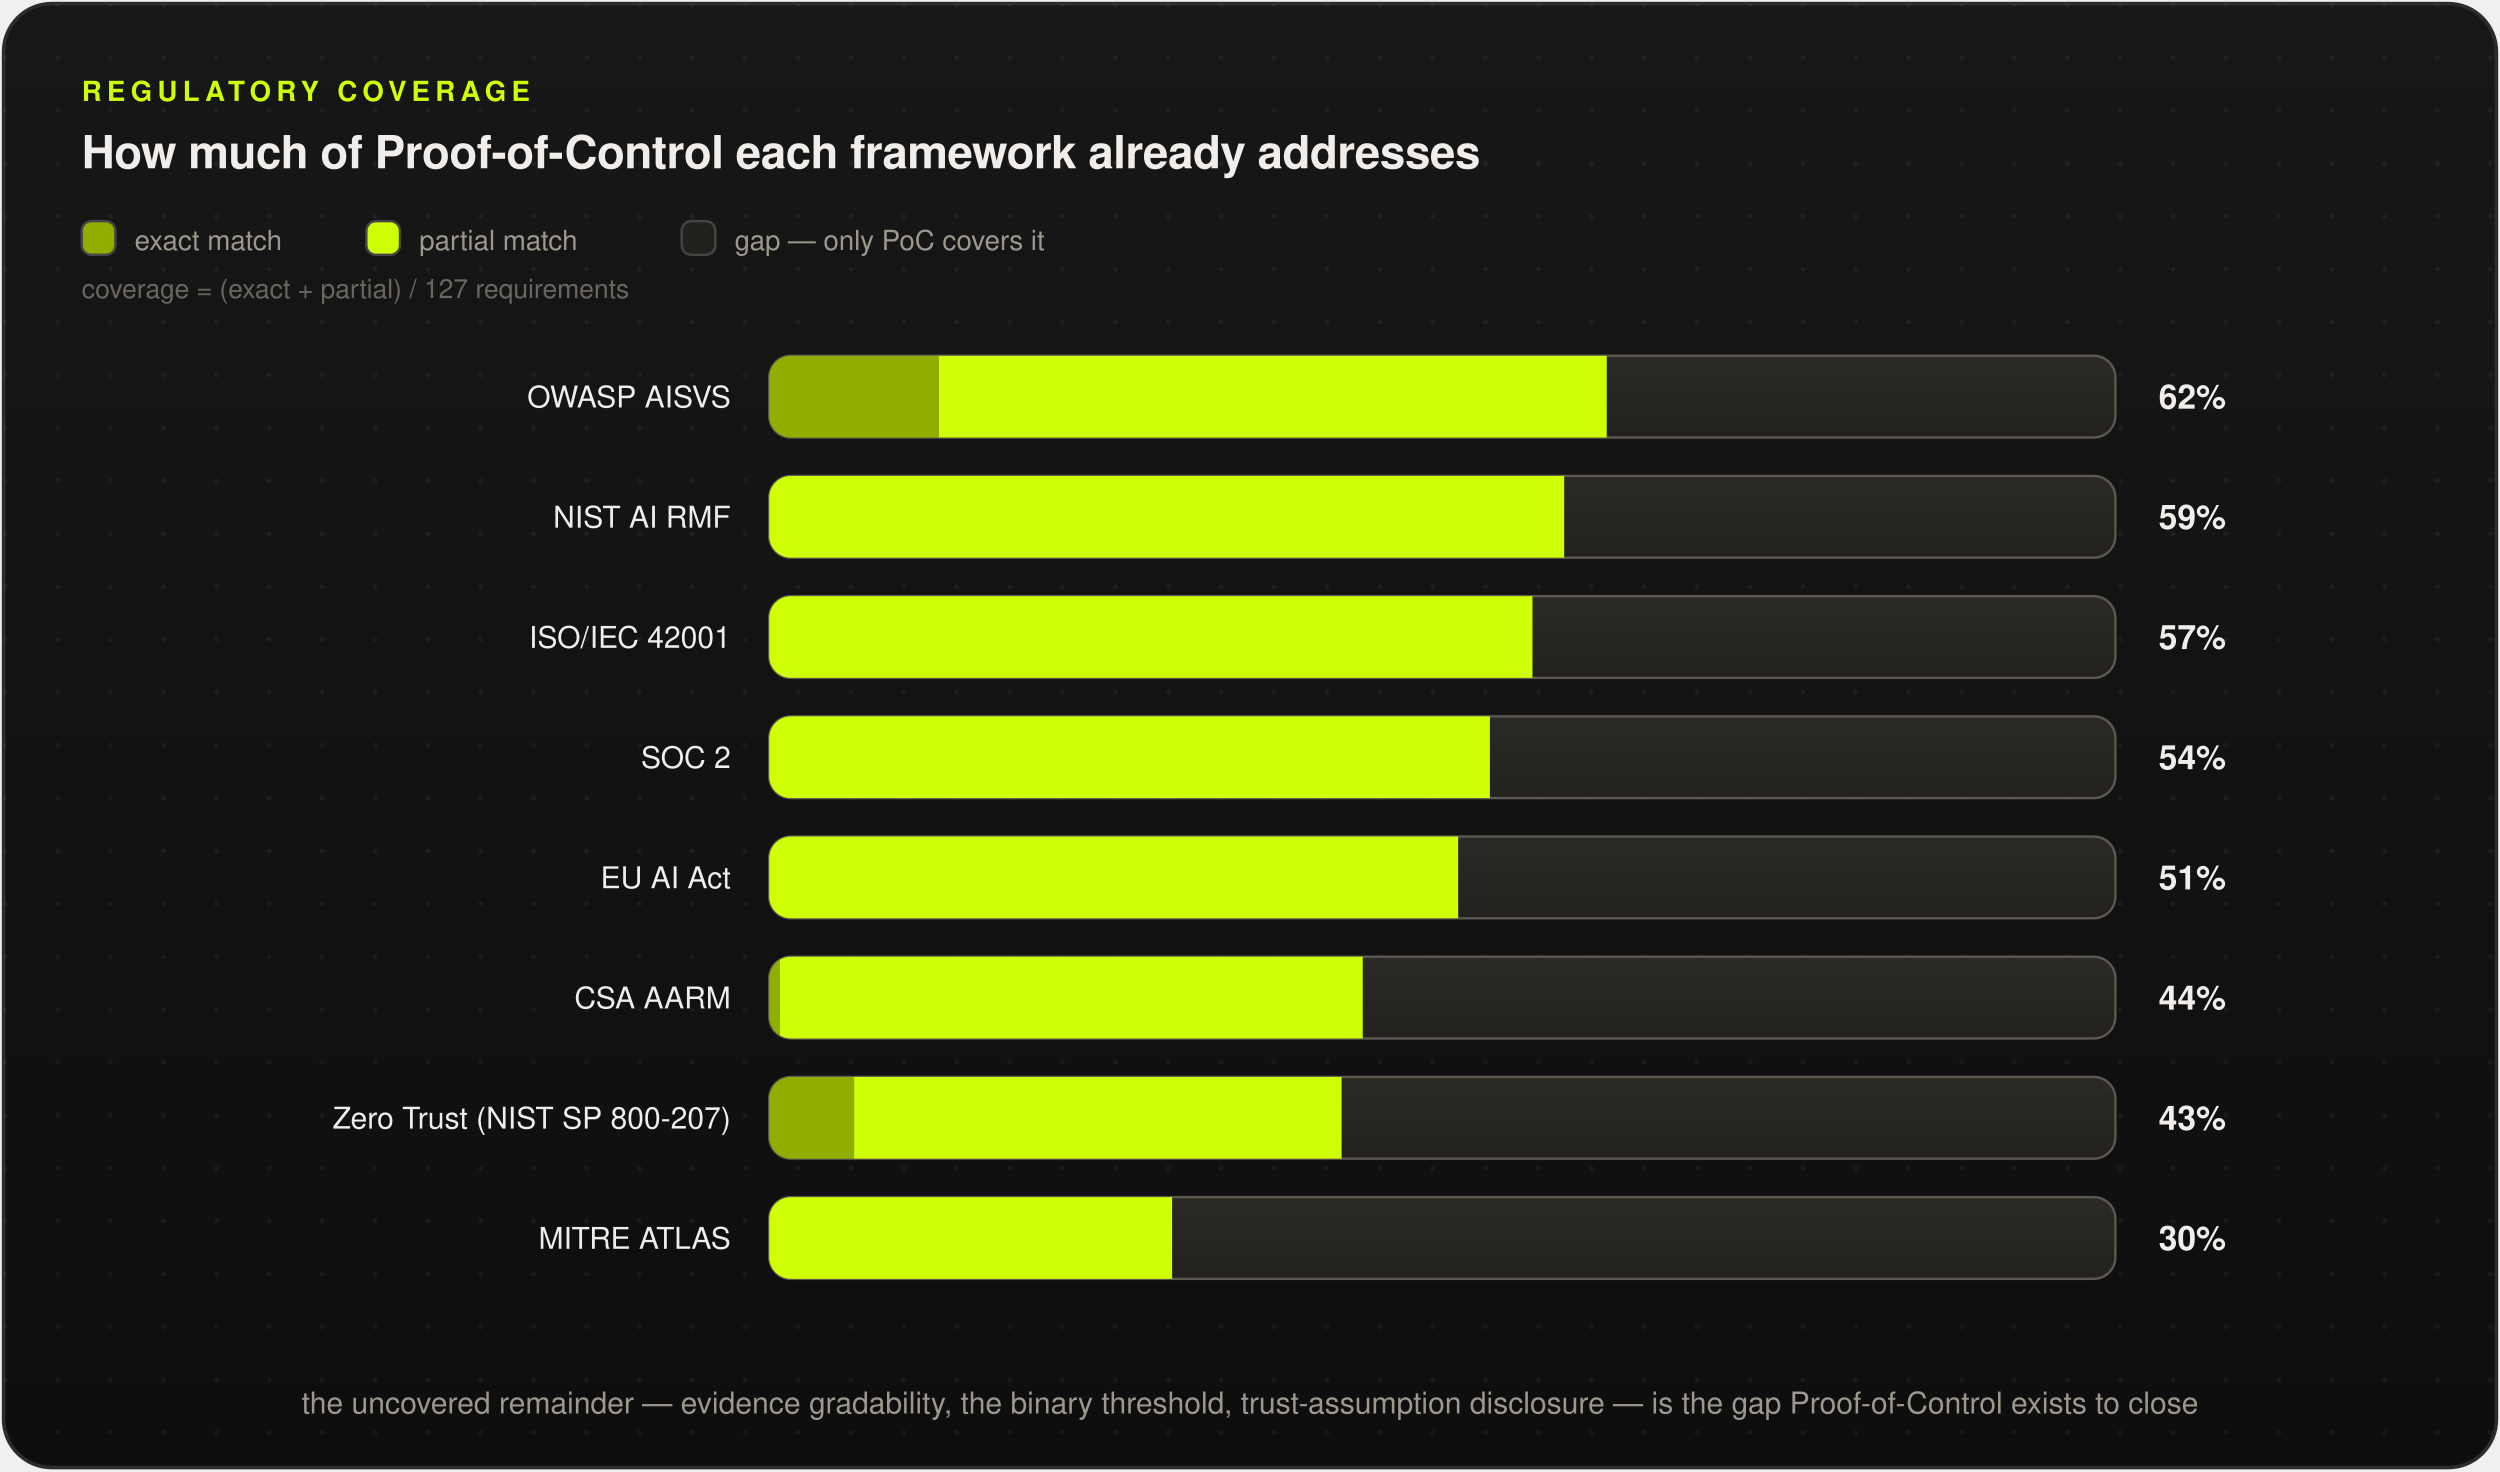
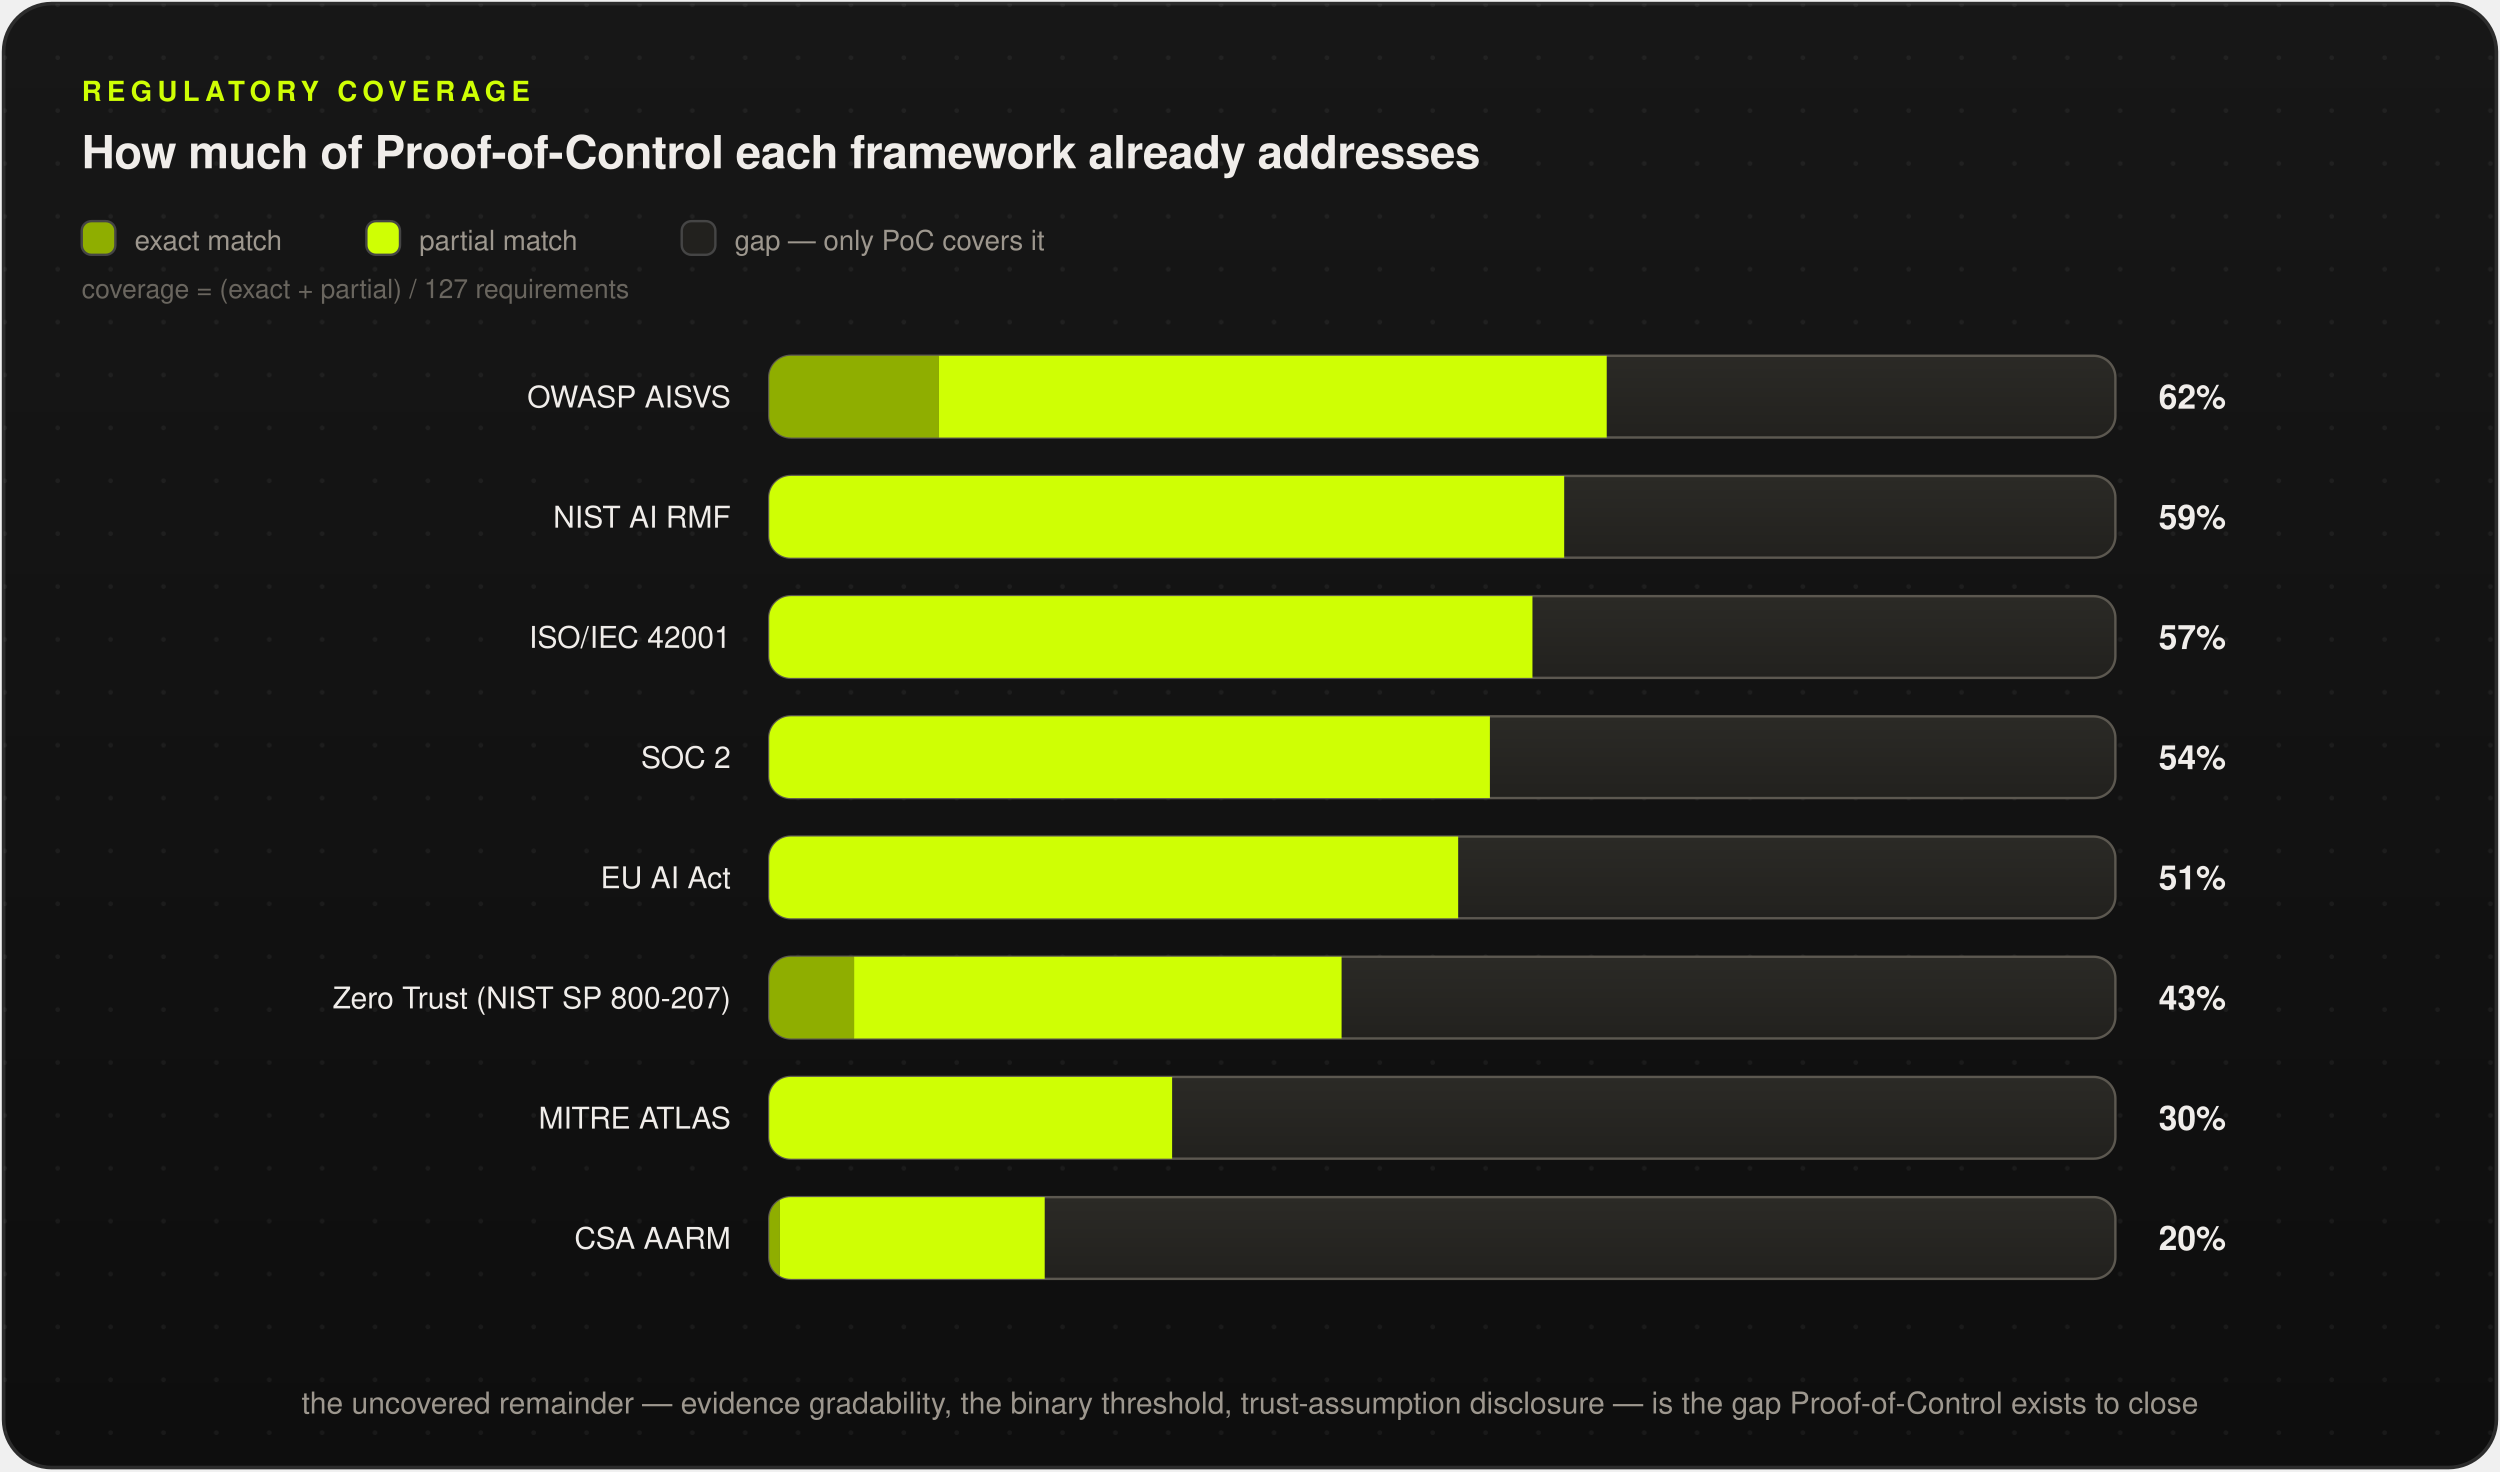
<svg xmlns="http://www.w3.org/2000/svg" width="1040" height="612" viewBox="0 0 1040 612" font-family="Montserrat,'Source Sans 3',-apple-system,'Segoe UI',Helvetica,Arial,sans-serif">
  <defs>
    <linearGradient id="gPanel" x1="0" y1="0" x2="0" y2="1">
      <stop offset="0" stop-color="#171717" />
      <stop offset="1" stop-color="#0e0e0e" />
    </linearGradient>
    <linearGradient id="gCard" x1="0" y1="0" x2="0" y2="1">
      <stop offset="0" stop-color="#242424" />
      <stop offset="1" stop-color="#1b1b1b" />
    </linearGradient>
    <linearGradient id="gWarm" x1="0" y1="0" x2="0" y2="1">
      <stop offset="0" stop-color="#2b2a26" />
      <stop offset="1" stop-color="#22211e" />
    </linearGradient>
    <linearGradient id="gLime" x1="0" y1="0" x2="0" y2="1">
      <stop offset="0" stop-color="#e3ff66" />
      <stop offset="1" stop-color="#c6f500" />
    </linearGradient>
    <linearGradient id="gTint" x1="0" y1="0" x2="0" y2="1">
      <stop offset="0" stop-color="#2a3608" />
      <stop offset="1" stop-color="#1e2704" />
    </linearGradient>
    <linearGradient id="gRed" x1="0" y1="0" x2="0" y2="1">
      <stop offset="0" stop-color="#361417" />
      <stop offset="1" stop-color="#280f12" />
    </linearGradient>
    <linearGradient id="gInk" x1="0" y1="0" x2="0" y2="1">
      <stop offset="0" stop-color="#e3ff66" />
      <stop offset="1" stop-color="#cfff04" />
    </linearGradient>
    <linearGradient id="gGate" x1="0" y1="0" x2="0" y2="1">
      <stop offset="0" stop-color="#222222" />
      <stop offset="1" stop-color="#151515" />
    </linearGradient>
    <filter id="fShadow" x="-30%" y="-30%" width="160%" height="170%">
      <feDropShadow dx="0" dy="2.5" stdDeviation="4" flood-color="#000000" flood-opacity="0.55" />
    </filter>
    <filter id="fGlow" x="-60%" y="-60%" width="220%" height="220%">
      <feDropShadow dx="0" dy="0" stdDeviation="3.5" flood-color="#cfff04" flood-opacity="0.55" />
    </filter>
    <pattern id="pGrid" width="22" height="22" patternUnits="userSpaceOnUse">
      <circle cx="2" cy="2" r="1" fill="#ffffff" opacity="0.05" />
    </pattern>
  </defs>
  <rect x="1.5" y="1.5" width="1037" height="609" rx="20" fill="url(#gPanel)" stroke="#2c2c2c" stroke-width="1.5" />
  <rect x="1.5" y="1.5" width="1037" height="609" rx="20" fill="url(#pGrid)" />
  <text x="34" y="42" font-size="11.5" font-weight="700" letter-spacing="2.2" fill="#cfff04">REGULATORY COVERAGE</text>
  <text x="34" y="70" font-size="19" font-weight="700" letter-spacing="-0.2" fill="#f0edea">How much of Proof-of-Control each framework already addresses</text>
  <rect x="34" y="92" width="14" height="14" rx="4" fill="#8fae00" stroke="#454545" />
  <text x="56" y="104" font-size="11.5" fill="#9d978e" text-anchor="start">exact match</text>
  <rect x="152.4" y="92" width="14" height="14" rx="4" fill="#cfff04" stroke="#454545" />
  <text x="174.4" y="104" font-size="11.5" fill="#9d978e" text-anchor="start">partial match</text>
  <rect x="283.6" y="92" width="14" height="14" rx="4" fill="#22211e" stroke="#454545" />
  <text x="305.6" y="104" font-size="11.5" fill="#9d978e" text-anchor="start">gap — only PoC covers it</text>
  <text x="34" y="124" font-size="11" fill="#6a665f" text-anchor="start">coverage = (exact + partial) / 127 requirements</text>
  <text x="304" y="169.5" font-size="12.5" fill="#f0edea" text-anchor="end">OWASP AISVS</text>
  <clipPath id="clip0">
    <rect x="320" y="148" width="560" height="34" rx="9" />
  </clipPath>
  <rect x="320" y="148" width="560" height="34" rx="9" fill="url(#gWarm)" stroke="#5c5850" />
  <rect x="320" y="148" width="70.6" height="34" fill="#8fae00" clip-path="url(#clip0)" />
  <rect x="390.6" y="148" width="277.8" height="34" fill="#cfff04" clip-path="url(#clip0)" />
  <text x="898" y="170.0" font-size="14" fill="#f0edea" text-anchor="start" font-weight="700">62%</text>
  <text x="304" y="219.5" font-size="12.5" fill="#f0edea" text-anchor="end">NIST AI RMF</text>
  <clipPath id="clip1">
    <rect x="320" y="198" width="560" height="34" rx="9" />
  </clipPath>
  <rect x="320" y="198" width="560" height="34" rx="9" fill="url(#gWarm)" stroke="#5c5850" />
  <rect x="320.0" y="198" width="330.7" height="34" fill="#cfff04" clip-path="url(#clip1)" />
  <text x="898" y="220.0" font-size="14" fill="#f0edea" text-anchor="start" font-weight="700">59%</text>
  <text x="304" y="269.5" font-size="12.5" fill="#f0edea" text-anchor="end">ISO/IEC 42001</text>
  <clipPath id="clip2">
    <rect x="320" y="248" width="560" height="34" rx="9" />
  </clipPath>
  <rect x="320" y="248" width="560" height="34" rx="9" fill="url(#gWarm)" stroke="#5c5850" />
  <rect x="320.0" y="248" width="317.5" height="34" fill="#cfff04" clip-path="url(#clip2)" />
  <text x="898" y="270.0" font-size="14" fill="#f0edea" text-anchor="start" font-weight="700">57%</text>
  <text x="304" y="319.5" font-size="12.5" fill="#f0edea" text-anchor="end">SOC 2</text>
  <clipPath id="clip3">
    <rect x="320" y="298" width="560" height="34" rx="9" />
  </clipPath>
  <rect x="320" y="298" width="560" height="34" rx="9" fill="url(#gWarm)" stroke="#5c5850" />
  <rect x="320.0" y="298" width="299.8" height="34" fill="#cfff04" clip-path="url(#clip3)" />
  <text x="898" y="320.0" font-size="14" fill="#f0edea" text-anchor="start" font-weight="700">54%</text>
  <text x="304" y="369.5" font-size="12.5" fill="#f0edea" text-anchor="end">EU AI Act</text>
  <clipPath id="clip4">
    <rect x="320" y="348" width="560" height="34" rx="9" />
  </clipPath>
  <rect x="320" y="348" width="560" height="34" rx="9" fill="url(#gWarm)" stroke="#5c5850" />
  <rect x="320.0" y="348" width="286.6" height="34" fill="#cfff04" clip-path="url(#clip4)" />
  <text x="898" y="370.0" font-size="14" fill="#f0edea" text-anchor="start" font-weight="700">51%</text>
-   <text x="304" y="419.5" font-size="12.5" fill="#f0edea" text-anchor="end">CSA AARM</text>
+   <text x="304" y="419.5" font-size="12.5" fill="#f0edea" text-anchor="end">Zero Trust (NIST SP 800-207)</text>
  <clipPath id="clip5">
    <rect x="320" y="398" width="560" height="34" rx="9" />
  </clipPath>
  <rect x="320" y="398" width="560" height="34" rx="9" fill="url(#gWarm)" stroke="#5c5850" />
-   <rect x="320" y="398" width="4.4" height="34" fill="#8fae00" clip-path="url(#clip5)" />
-   <rect x="324.4" y="398" width="242.5" height="34" fill="#cfff04" clip-path="url(#clip5)" />
-   <text x="898" y="420.0" font-size="14" fill="#f0edea" text-anchor="start" font-weight="700">44%</text>
-   <text x="304" y="469.5" font-size="12.5" fill="#f0edea" text-anchor="end">Zero Trust (NIST SP 800-207)</text>
+   <rect x="320" y="398" width="35.3" height="34" fill="#8fae00" clip-path="url(#clip5)" />
+   <rect x="355.3" y="398" width="202.8" height="34" fill="#cfff04" clip-path="url(#clip5)" />
+   <text x="898" y="420.0" font-size="14" fill="#f0edea" text-anchor="start" font-weight="700">43%</text>
+   <text x="304" y="469.5" font-size="12.5" fill="#f0edea" text-anchor="end">MITRE ATLAS</text>
  <clipPath id="clip6">
    <rect x="320" y="448" width="560" height="34" rx="9" />
  </clipPath>
  <rect x="320" y="448" width="560" height="34" rx="9" fill="url(#gWarm)" stroke="#5c5850" />
-   <rect x="320" y="448" width="35.3" height="34" fill="#8fae00" clip-path="url(#clip6)" />
-   <rect x="355.3" y="448" width="202.8" height="34" fill="#cfff04" clip-path="url(#clip6)" />
-   <text x="898" y="470.0" font-size="14" fill="#f0edea" text-anchor="start" font-weight="700">43%</text>
-   <text x="304" y="519.5" font-size="12.5" fill="#f0edea" text-anchor="end">MITRE ATLAS</text>
+   <rect x="320.0" y="448" width="167.6" height="34" fill="#cfff04" clip-path="url(#clip6)" />
+   <text x="898" y="470.0" font-size="14" fill="#f0edea" text-anchor="start" font-weight="700">30%</text>
+   <text x="304" y="519.5" font-size="12.5" fill="#f0edea" text-anchor="end">CSA AARM</text>
  <clipPath id="clip7">
    <rect x="320" y="498" width="560" height="34" rx="9" />
  </clipPath>
  <rect x="320" y="498" width="560" height="34" rx="9" fill="url(#gWarm)" stroke="#5c5850" />
-   <rect x="320.0" y="498" width="167.6" height="34" fill="#cfff04" clip-path="url(#clip7)" />
-   <text x="898" y="520.0" font-size="14" fill="#f0edea" text-anchor="start" font-weight="700">30%</text>
+   <rect x="320" y="498" width="4.4" height="34" fill="#8fae00" clip-path="url(#clip7)" />
+   <rect x="324.4" y="498" width="110.2" height="34" fill="#cfff04" clip-path="url(#clip7)" />
+   <text x="898" y="520.0" font-size="14" fill="#f0edea" text-anchor="start" font-weight="700">20%</text>
  <text x="520.0" y="588" font-size="12.5" fill="#9d978e" text-anchor="middle">the uncovered remainder — evidence gradability, the binary threshold, trust-assumption disclosure — is the gap Proof-of-Control exists to close</text>
</svg>
